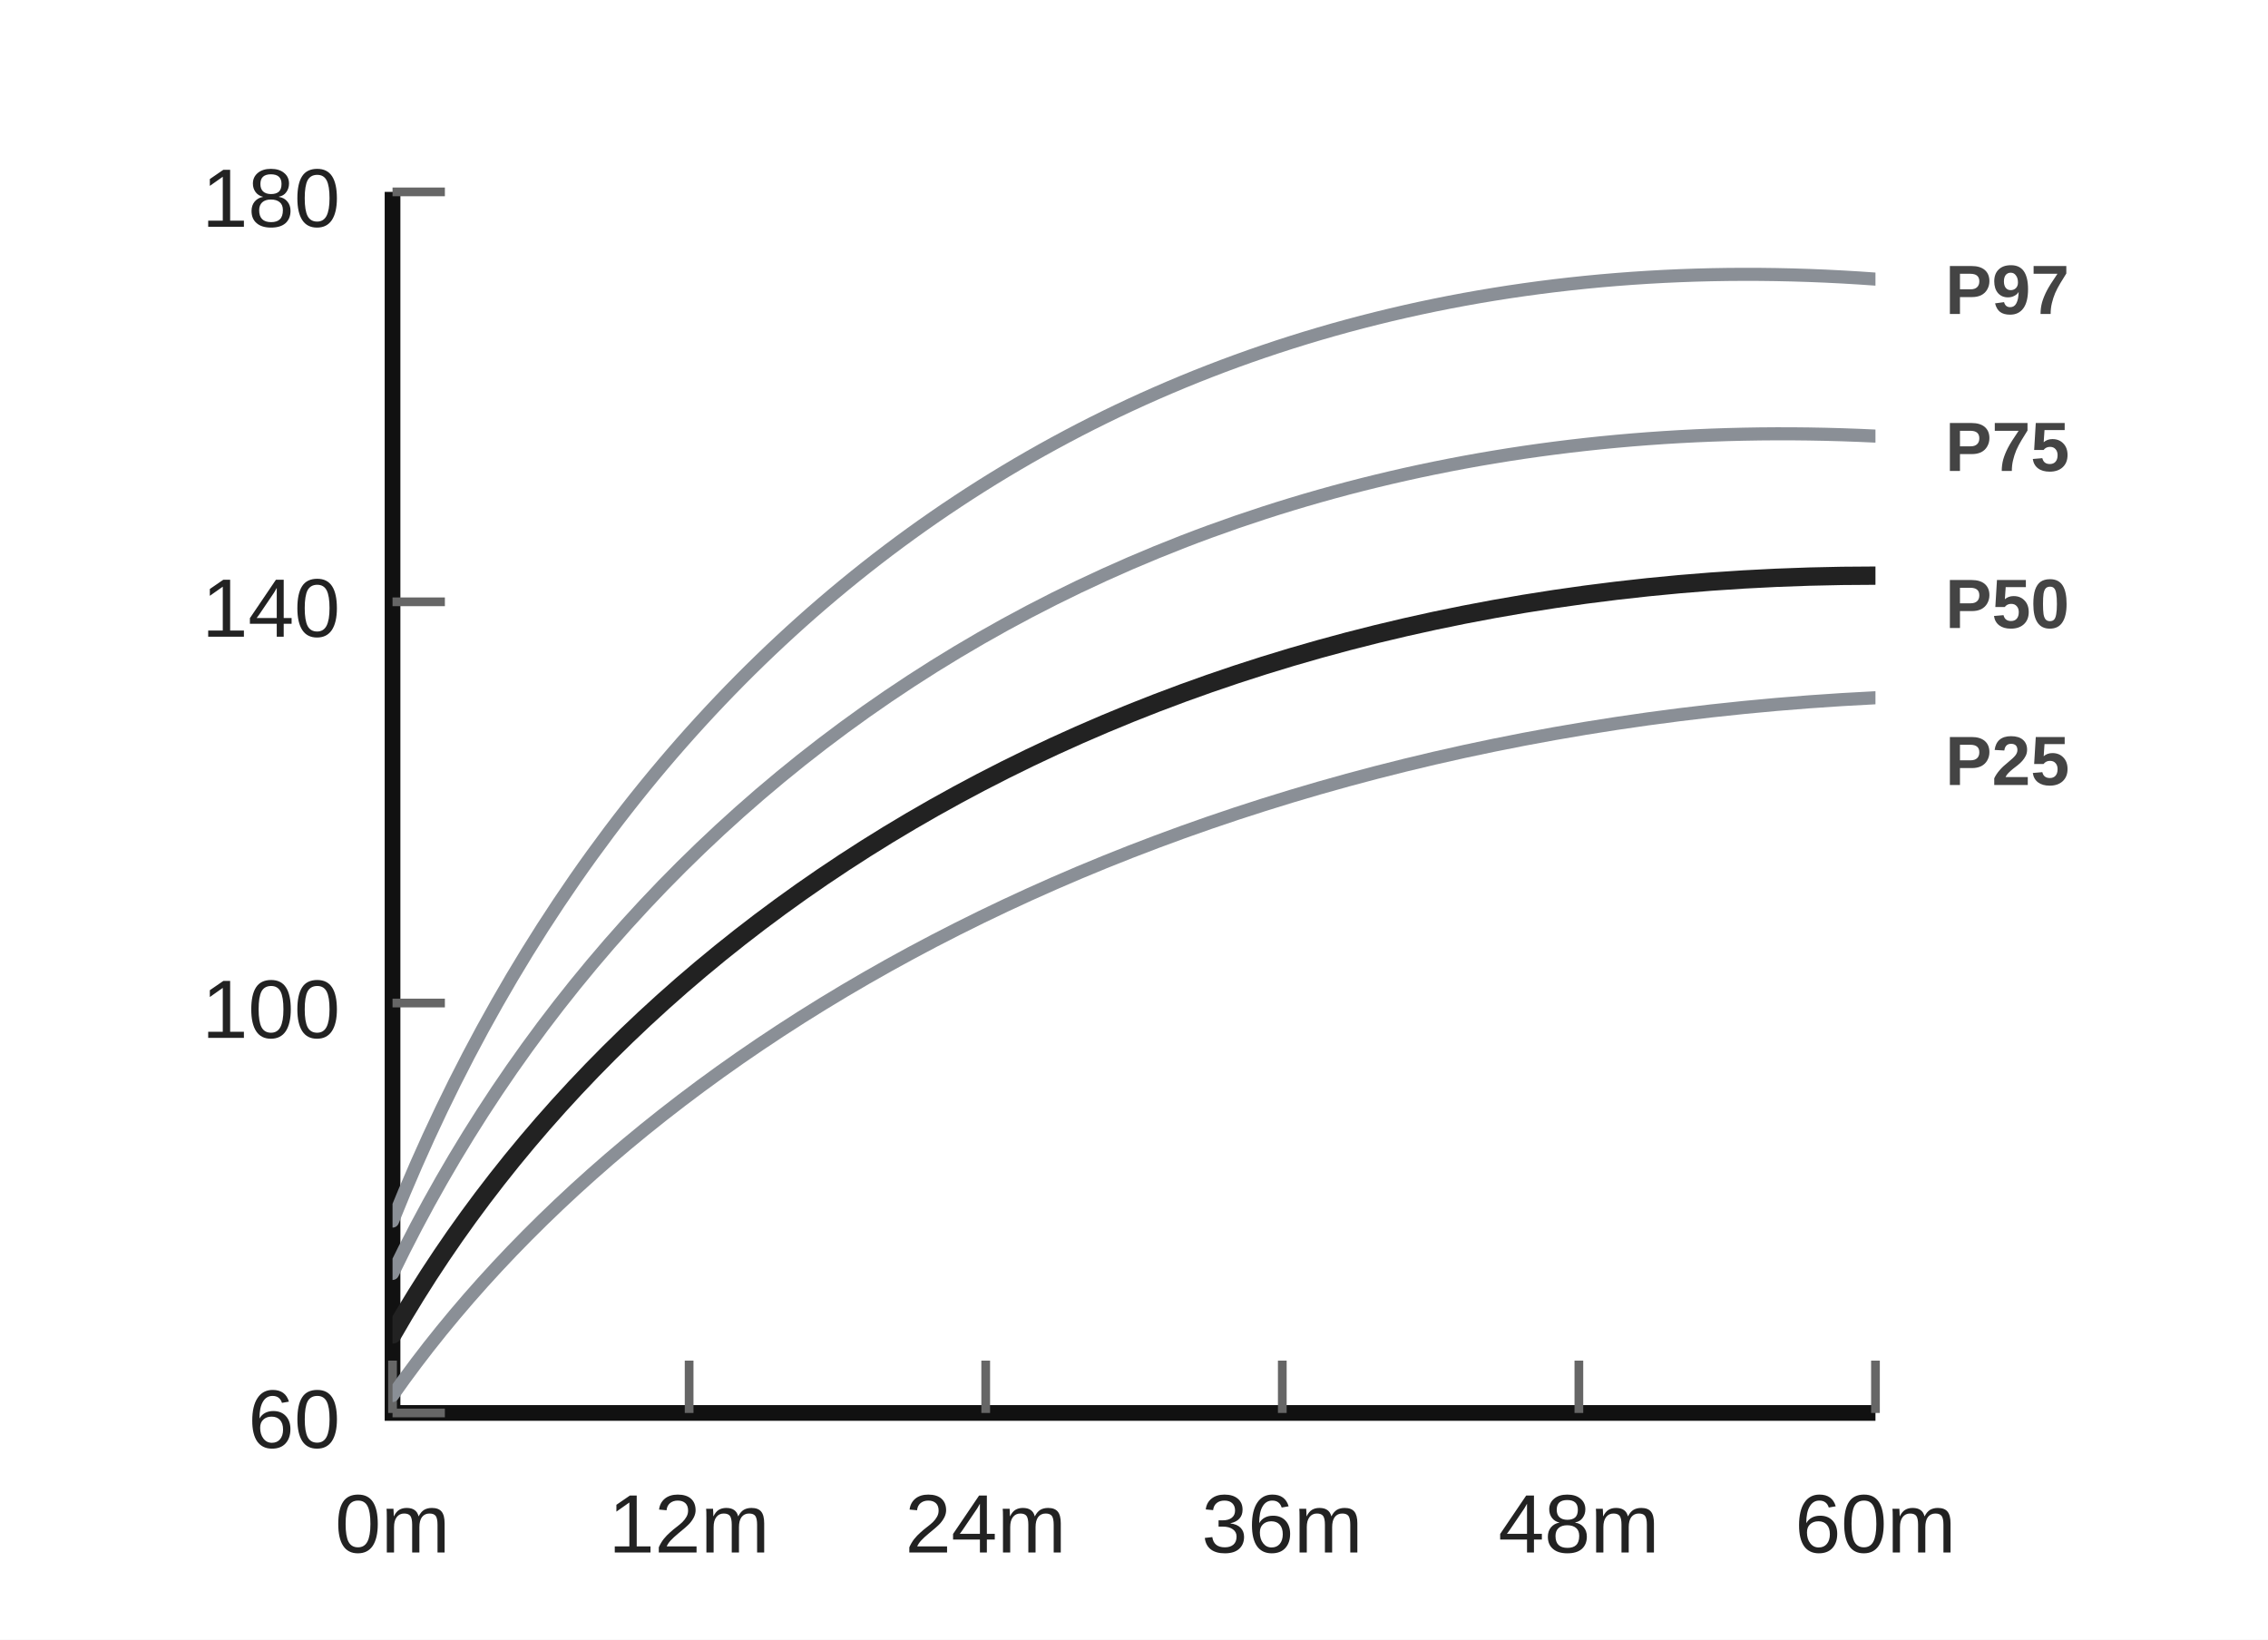
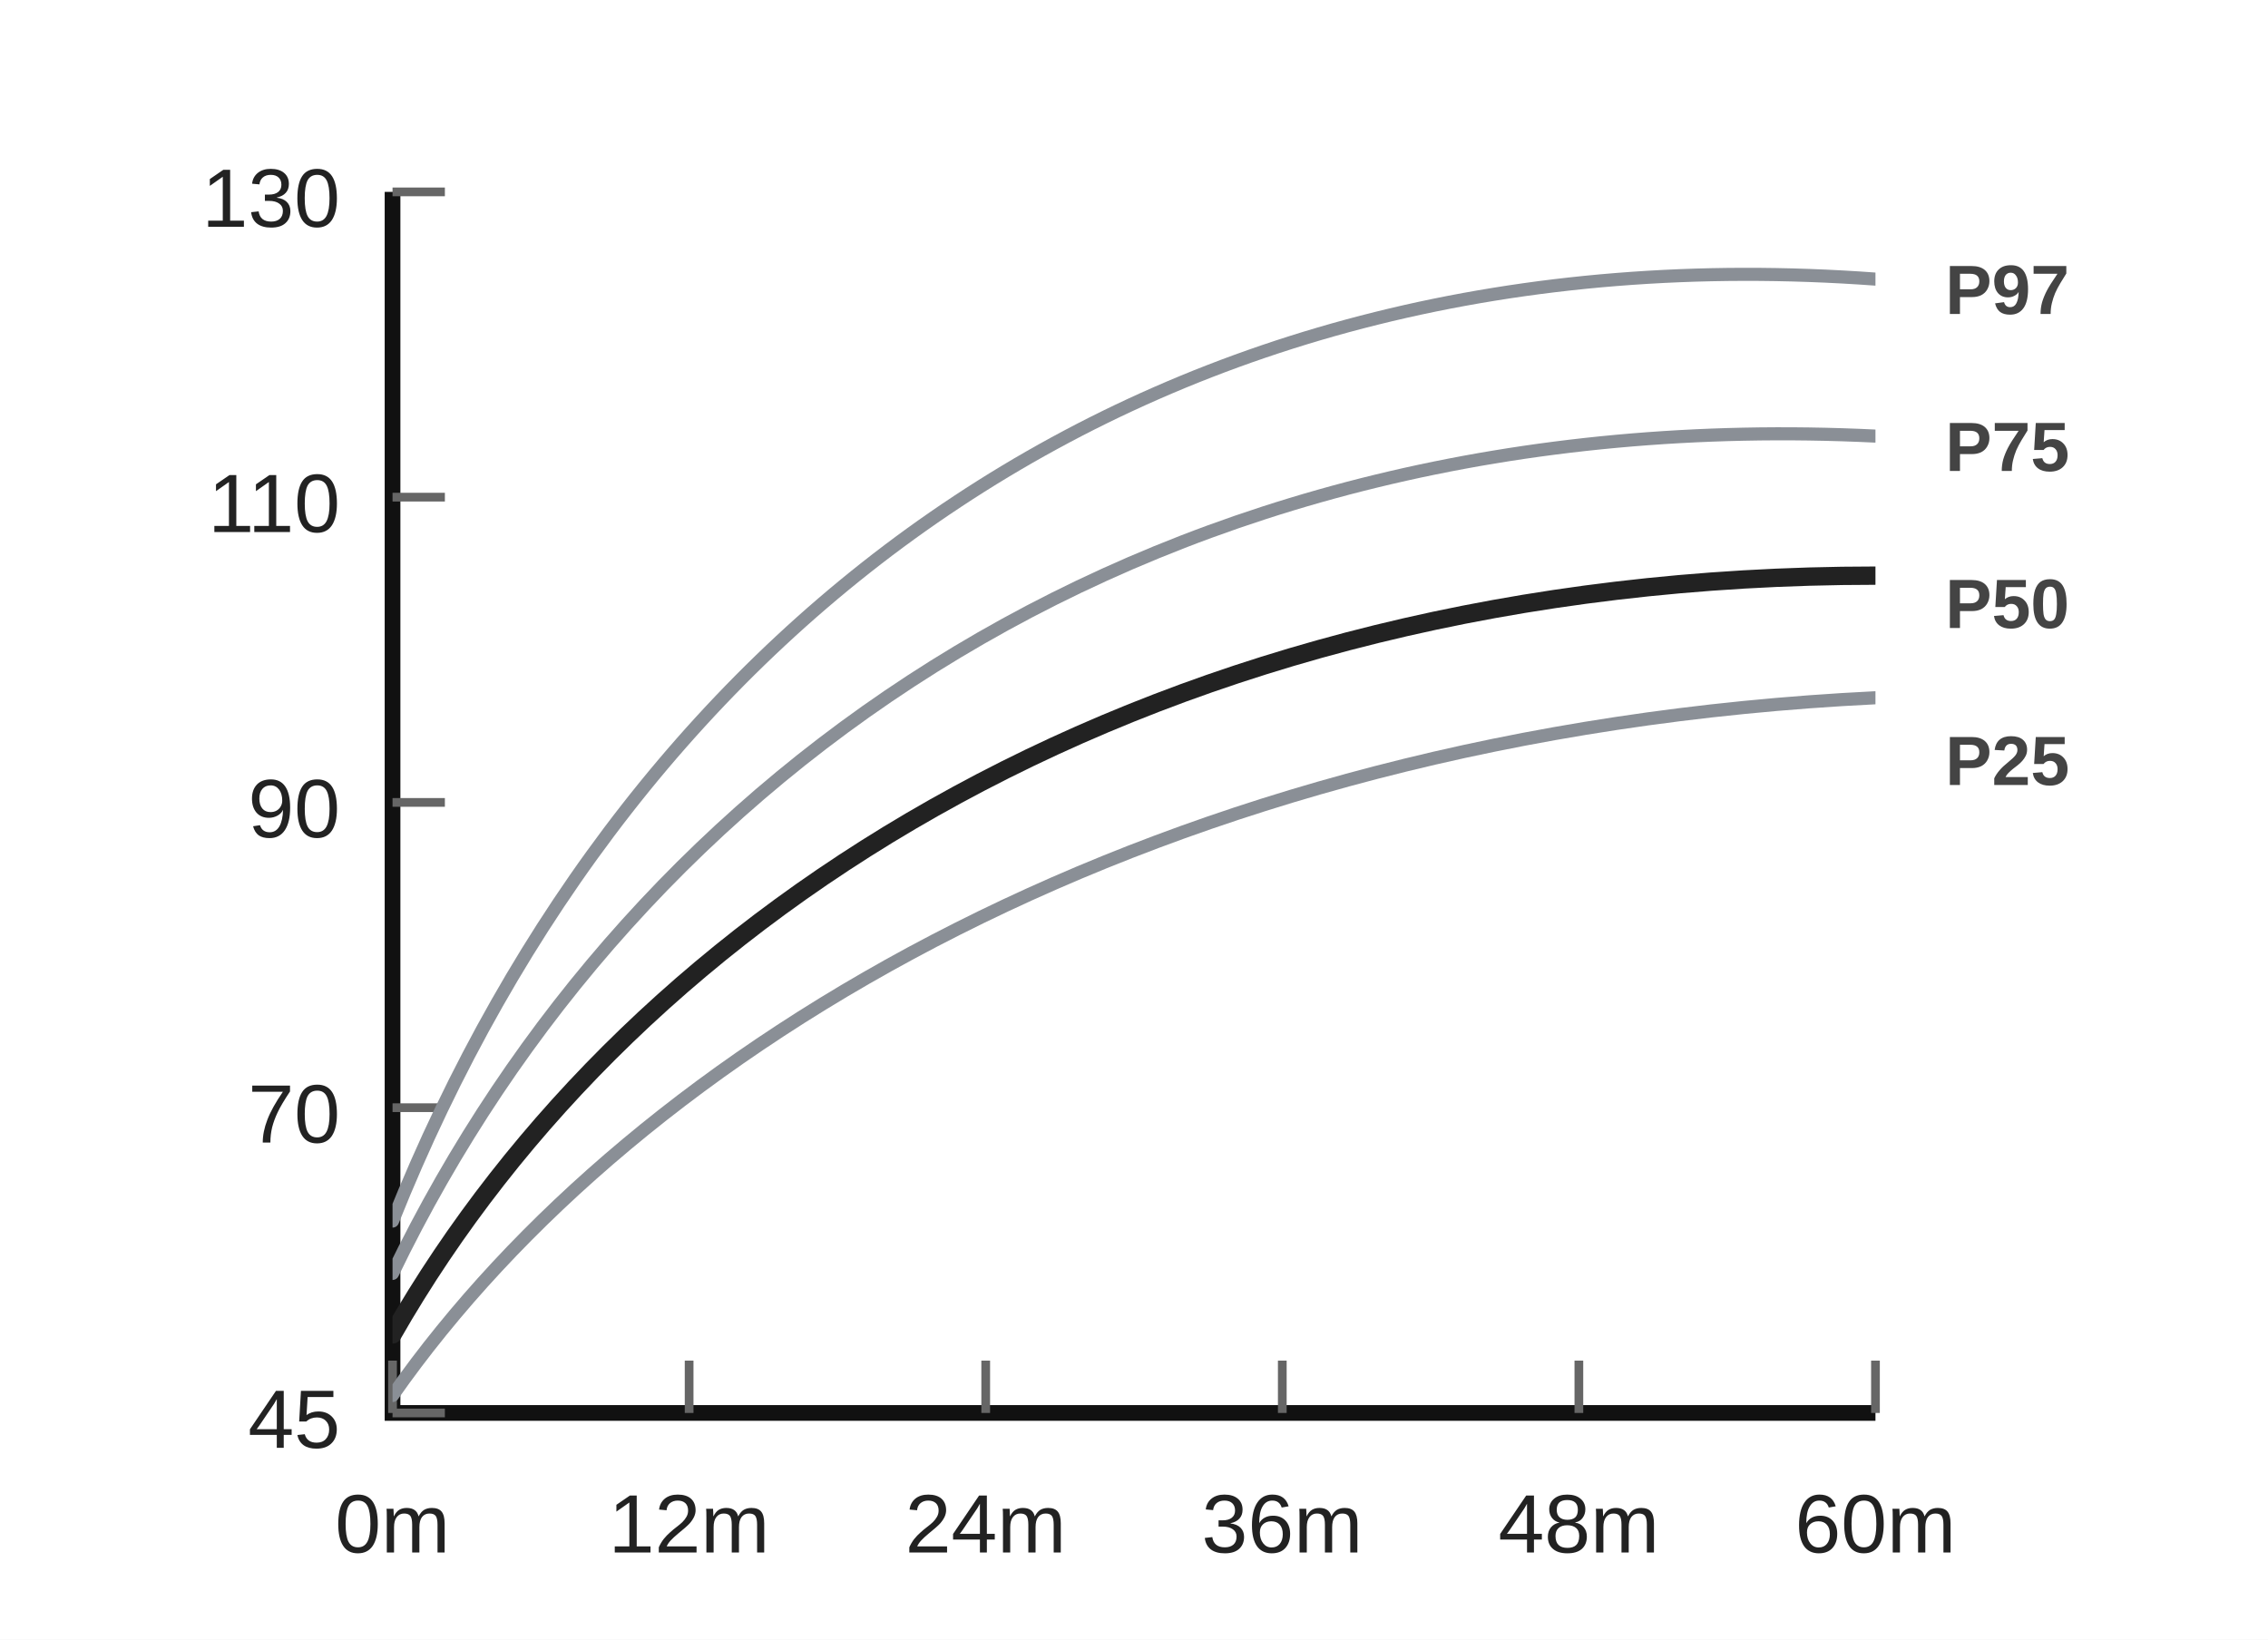
<svg xmlns="http://www.w3.org/2000/svg" viewBox="0 0 260 188" role="img" aria-label="WHO Girls Height 0-5 years">
  <style>
    .axis { stroke: #111; stroke-width: 1.8; fill: none; }
    .tick { stroke: #666; stroke-width: 1; }
    .label { fill: #222; font: 9.5px Arial, sans-serif; text-anchor: middle; }
    .ylabel { fill: #222; font: 9.5px Arial, sans-serif; text-anchor: end; }
    .curve { fill: none; stroke: #8a8f96; stroke-width: 1.5; stroke-linecap: round; }
    .median { fill: none; stroke: #222; stroke-width: 2.1; stroke-linecap: round; }
    .percentile { fill: #444; font: 700 8px Arial, sans-serif; }
  </style>
  <rect x="0" y="0" width="260" height="188" fill="#fff" />
  <defs>
    <clipPath id="clip-girls-height-0-5-minimal-svg-0">
      <rect x="45" y="22" width="170" height="140" />
    </clipPath>
  </defs>
  <path class="axis" d="M45 22 V162 H215" />
  <path class="tick" d="M45 162 V156" />
  <text class="label" x="45" y="178">0m</text>
  <path class="tick" d="M79 162 V156" />
  <text class="label" x="79" y="178">12m</text>
  <path class="tick" d="M113 162 V156" />
  <text class="label" x="113" y="178">24m</text>
  <path class="tick" d="M147 162 V156" />
  <text class="label" x="147" y="178">36m</text>
  <path class="tick" d="M181 162 V156" />
  <text class="label" x="181" y="178">48m</text>
  <path class="tick" d="M215 162 V156" />
  <text class="label" x="215" y="178">60m</text>
  <path class="tick" d="M45 22 H51" />
-   <text class="ylabel" x="39" y="26">180</text>
-   <path class="tick" d="M45 69 H51" />
-   <text class="ylabel" x="39" y="73">140</text>
-   <path class="tick" d="M45 115 H51" />
-   <text class="ylabel" x="39" y="119">100</text>
+   <text class="ylabel" x="39" y="26">130</text>
+   <path class="tick" d="M45 57 H51" />
+   <text class="ylabel" x="39" y="61">110</text>
+   <path class="tick" d="M45 92 H51" />
+   <text class="ylabel" x="39" y="96">90</text>
+   <path class="tick" d="M45 127 H51" />
+   <text class="ylabel" x="39" y="131">70</text>
  <path class="tick" d="M45 162 H51" />
-   <text class="ylabel" x="39" y="166">60</text>
+   <text class="ylabel" x="39" y="166">45</text>
  <g clip-path="url(#clip-girls-height-0-5-minimal-svg-0)">
    <path class="curve" d="M45 140 C73 70, 133 26, 215 32" />
    <path class="curve" d="M45 146 C73 88, 133 46, 215 50" />
    <path class="median" d="M45 153 C73 104, 133 66, 215 66" />
    <path class="curve" d="M45 160 C73 120, 133 84, 215 80" />
  </g>
  <text class="percentile" x="223" y="36">P97</text>
  <text class="percentile" x="223" y="54">P75</text>
  <text class="percentile" x="223" y="72">P50</text>
  <text class="percentile" x="223" y="90">P25</text>
</svg>
